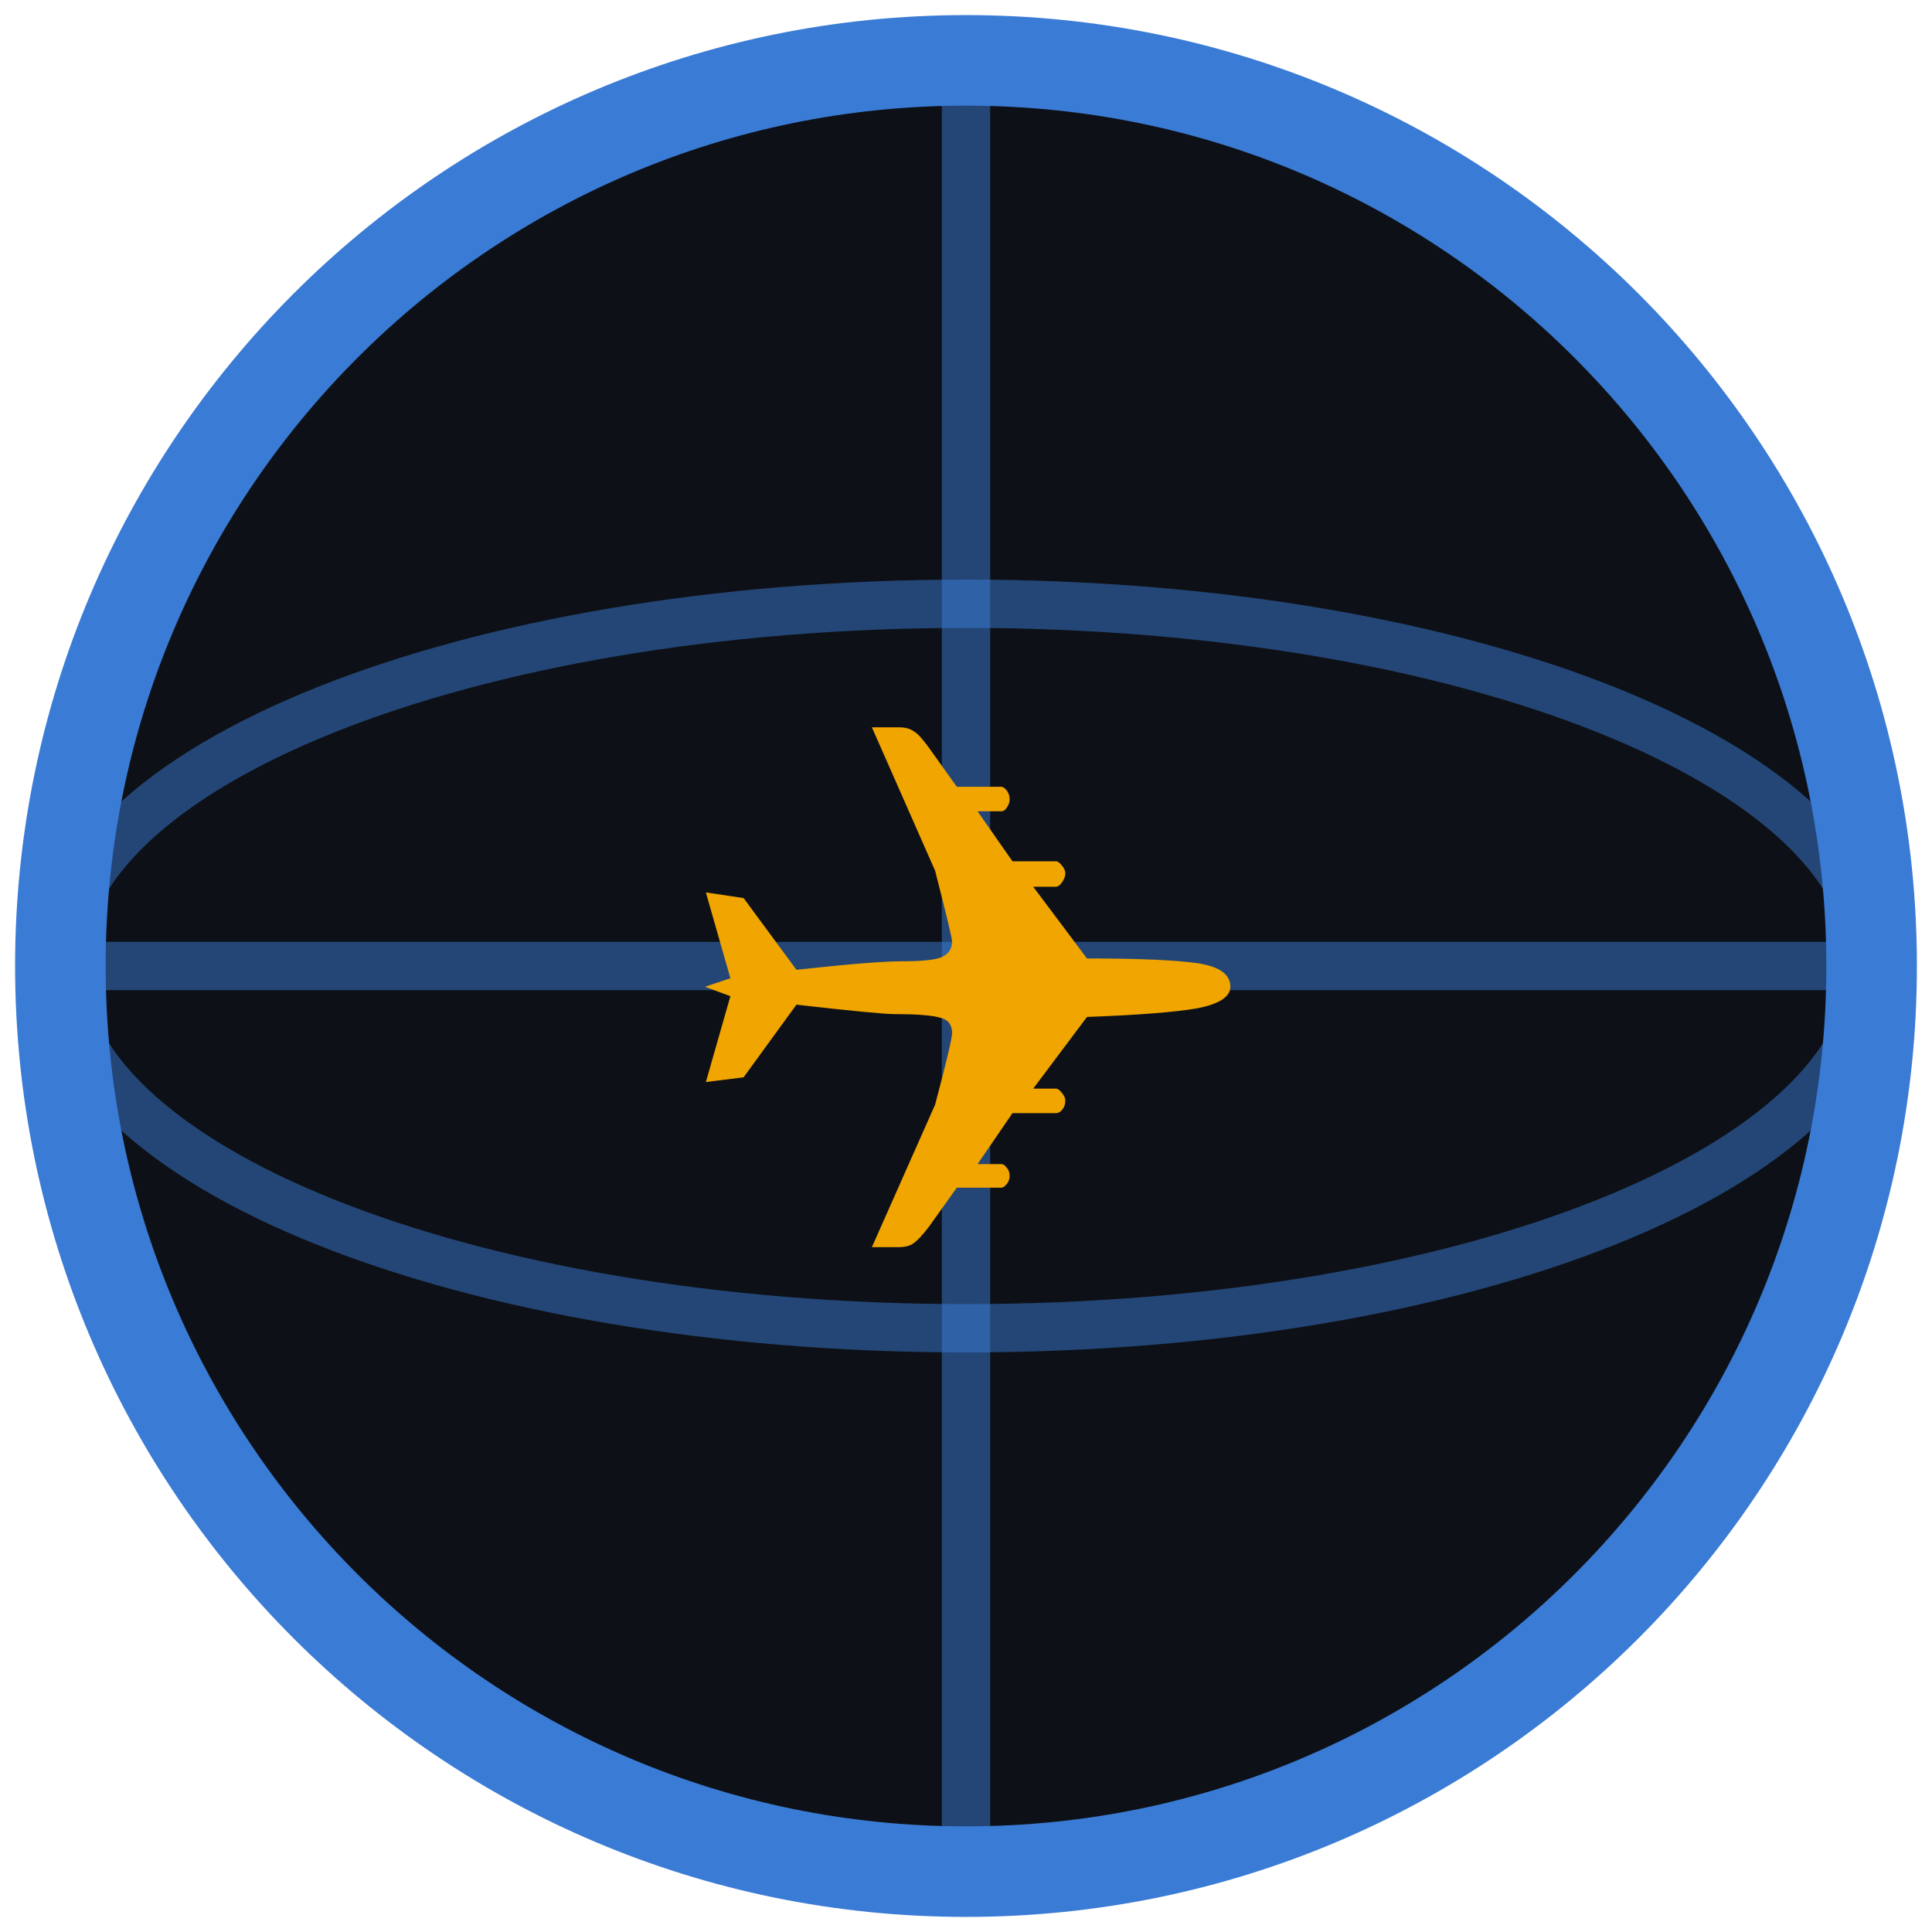
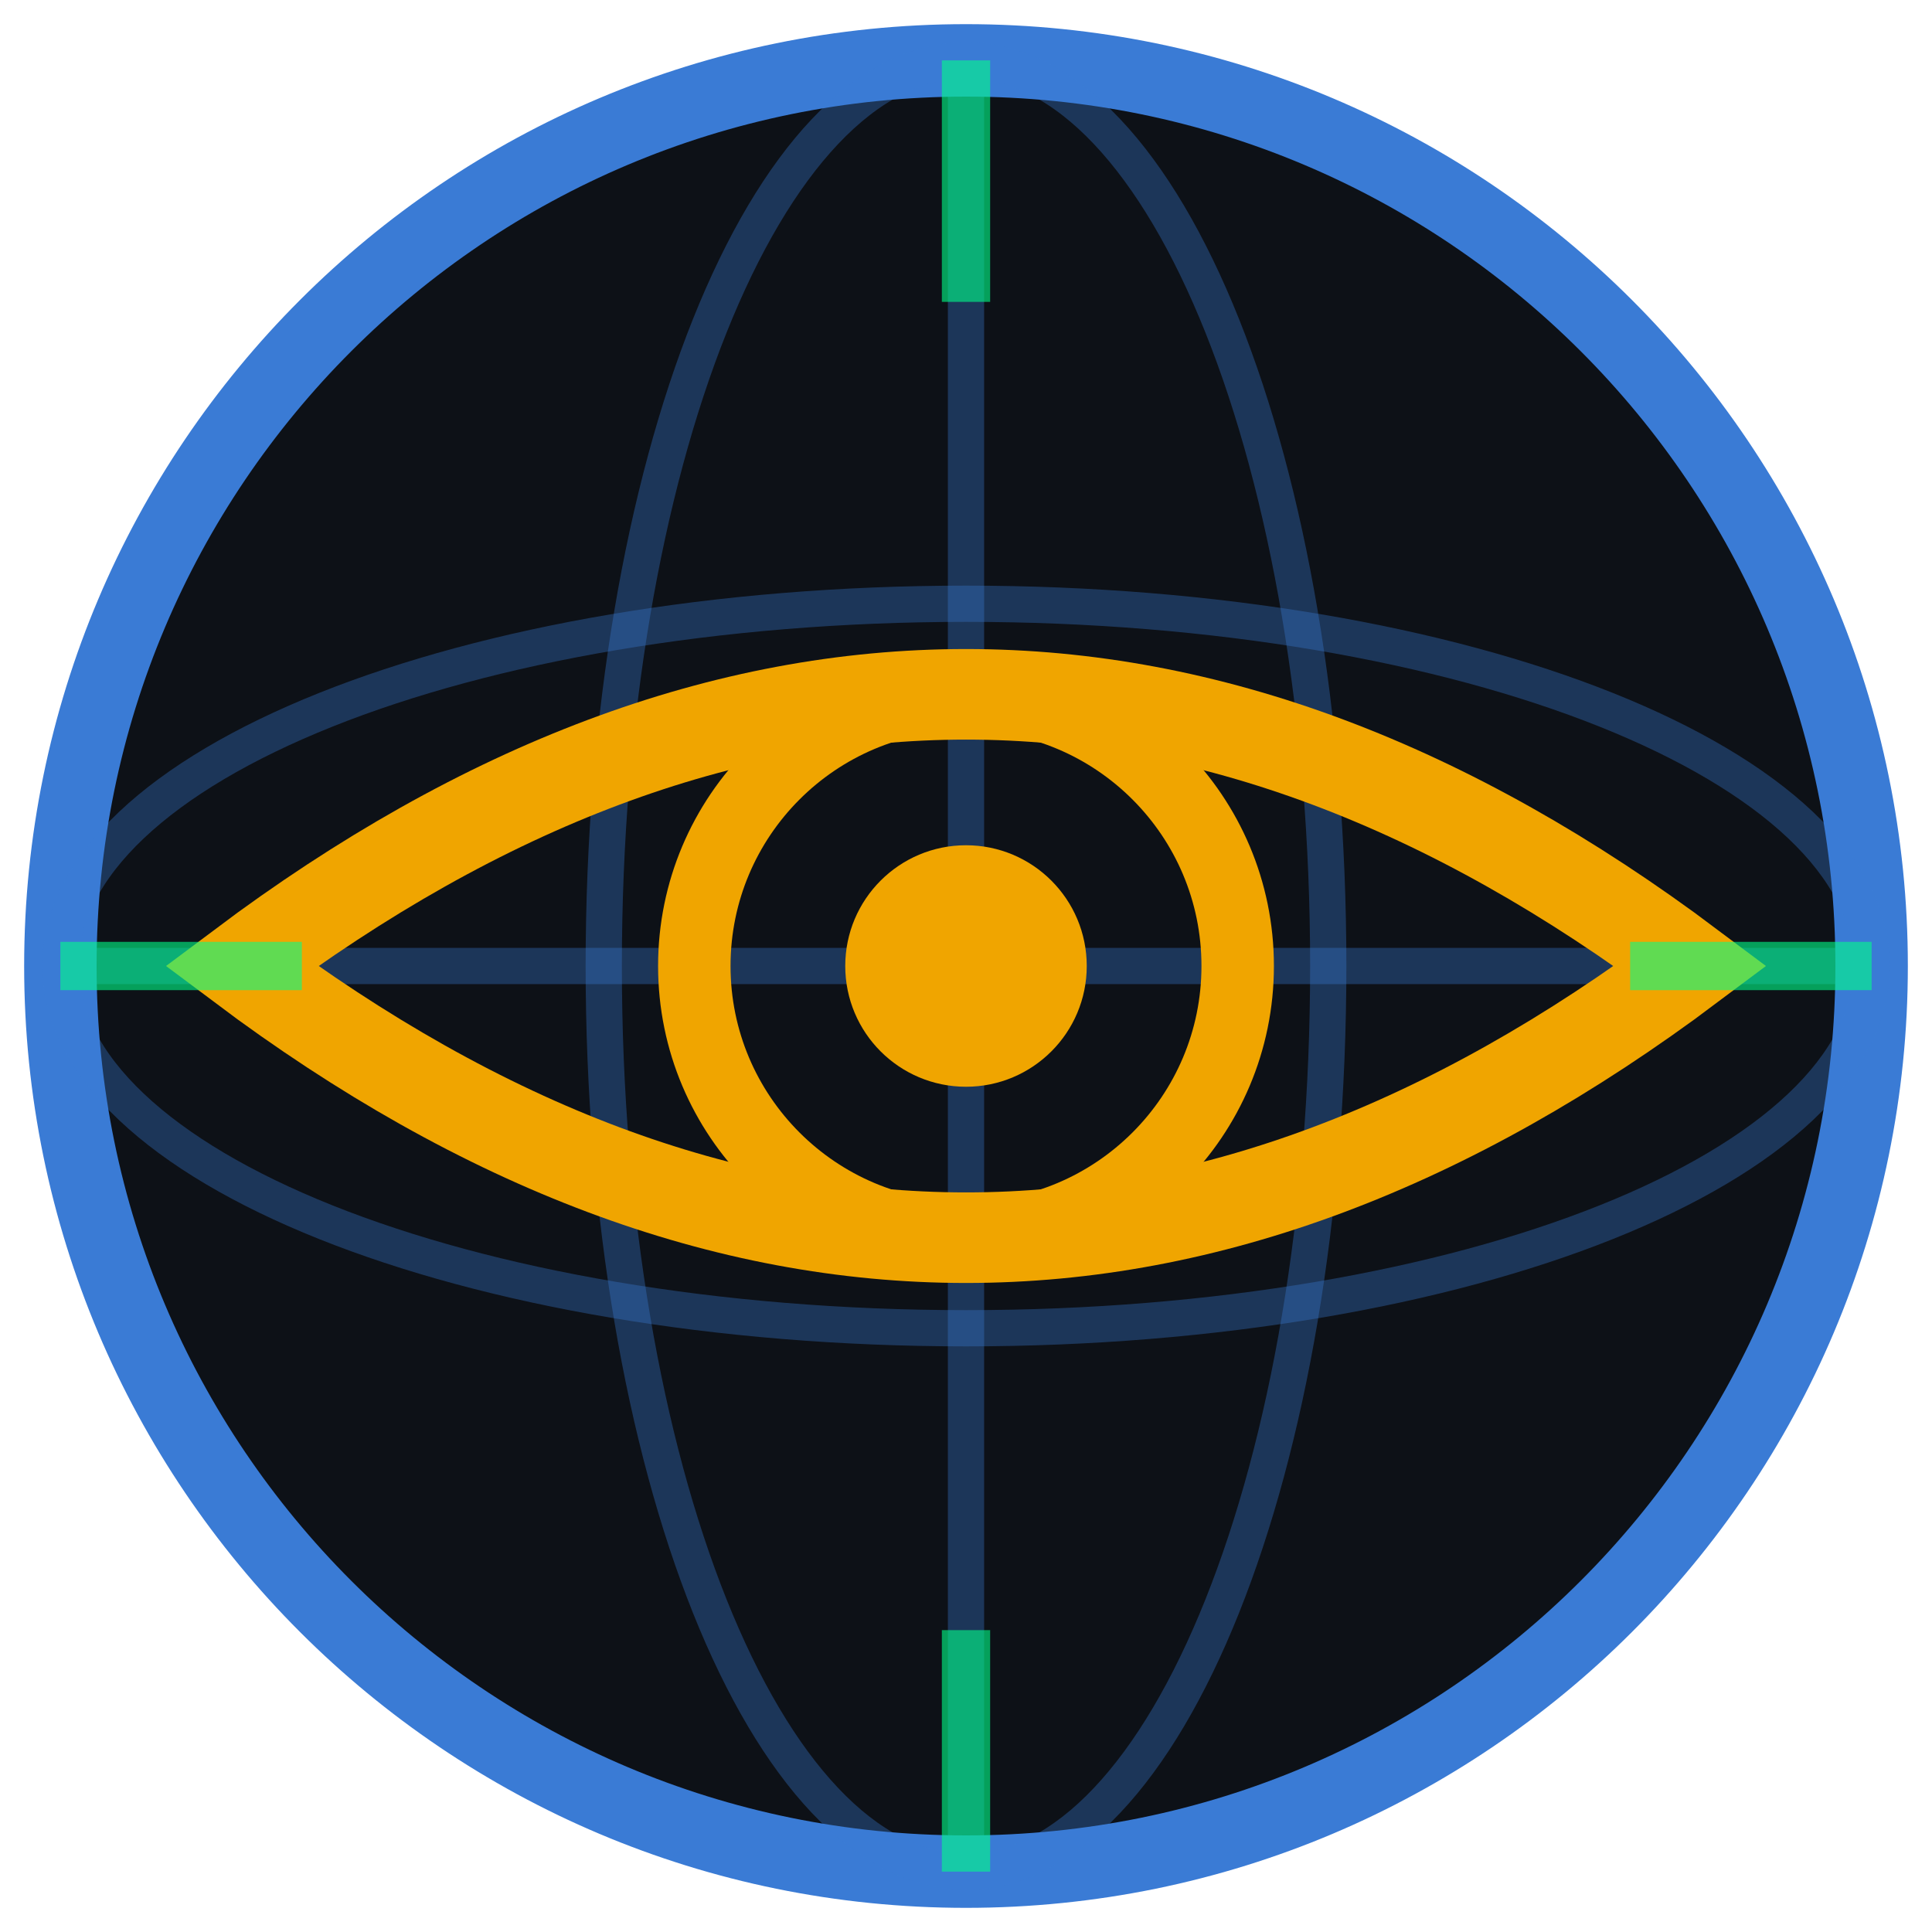
<svg xmlns="http://www.w3.org/2000/svg" viewBox="0 0 32 32">
-   <circle cx="16" cy="16" r="15" fill="#0d1117" stroke="#3a7bd5" stroke-width="1.5" />
-   <ellipse cx="16" cy="16" rx="15" ry="6" fill="none" stroke="#3a7bd5" stroke-width="0.8" opacity="0.5" />
-   <line x1="1" y1="16" x2="31" y2="16" stroke="#3a7bd5" stroke-width="0.8" opacity="0.5" />
-   <line x1="16" y1="1" x2="16" y2="31" stroke="#3a7bd5" stroke-width="0.8" opacity="0.5" />
-   <text x="16" y="20.5" font-size="12" text-anchor="middle" fill="#f0a500">✈</text>
+   <circle cx="16" cy="16" r="15" fill="#0d1117" stroke="#3a7bd5" stroke-width="1.2" />
+   <ellipse cx="16" cy="16" rx="15" ry="6" fill="none" stroke="#3a7bd5" stroke-width="0.6" opacity="0.35" />
+   <ellipse cx="16" cy="16" rx="6" ry="15" fill="none" stroke="#3a7bd5" stroke-width="0.6" opacity="0.35" />
+   <line x1="1" y1="16" x2="31" y2="16" stroke="#3a7bd5" stroke-width="0.6" opacity="0.35" />
+   <line x1="16" y1="1" x2="16" y2="31" stroke="#3a7bd5" stroke-width="0.6" opacity="0.35" />
+   <path d="M4 16 Q16 7 28 16 Q16 25 4 16 Z" fill="none" stroke="#f0a500" stroke-width="1.5" />
+   <circle cx="16" cy="16" r="4.5" fill="none" stroke="#f0a500" stroke-width="1.2" />
+   <circle cx="16" cy="16" r="2" fill="#f0a500" />
+   <line x1="16" y1="1" x2="16" y2="5" stroke="#00ff88" stroke-width="0.8" opacity="0.6" />
+   <line x1="16" y1="27" x2="16" y2="31" stroke="#00ff88" stroke-width="0.8" opacity="0.6" />
+   <line x1="1" y1="16" x2="5" y2="16" stroke="#00ff88" stroke-width="0.8" opacity="0.6" />
+   <line x1="27" y1="16" x2="31" y2="16" stroke="#00ff88" stroke-width="0.8" opacity="0.6" />
</svg>
